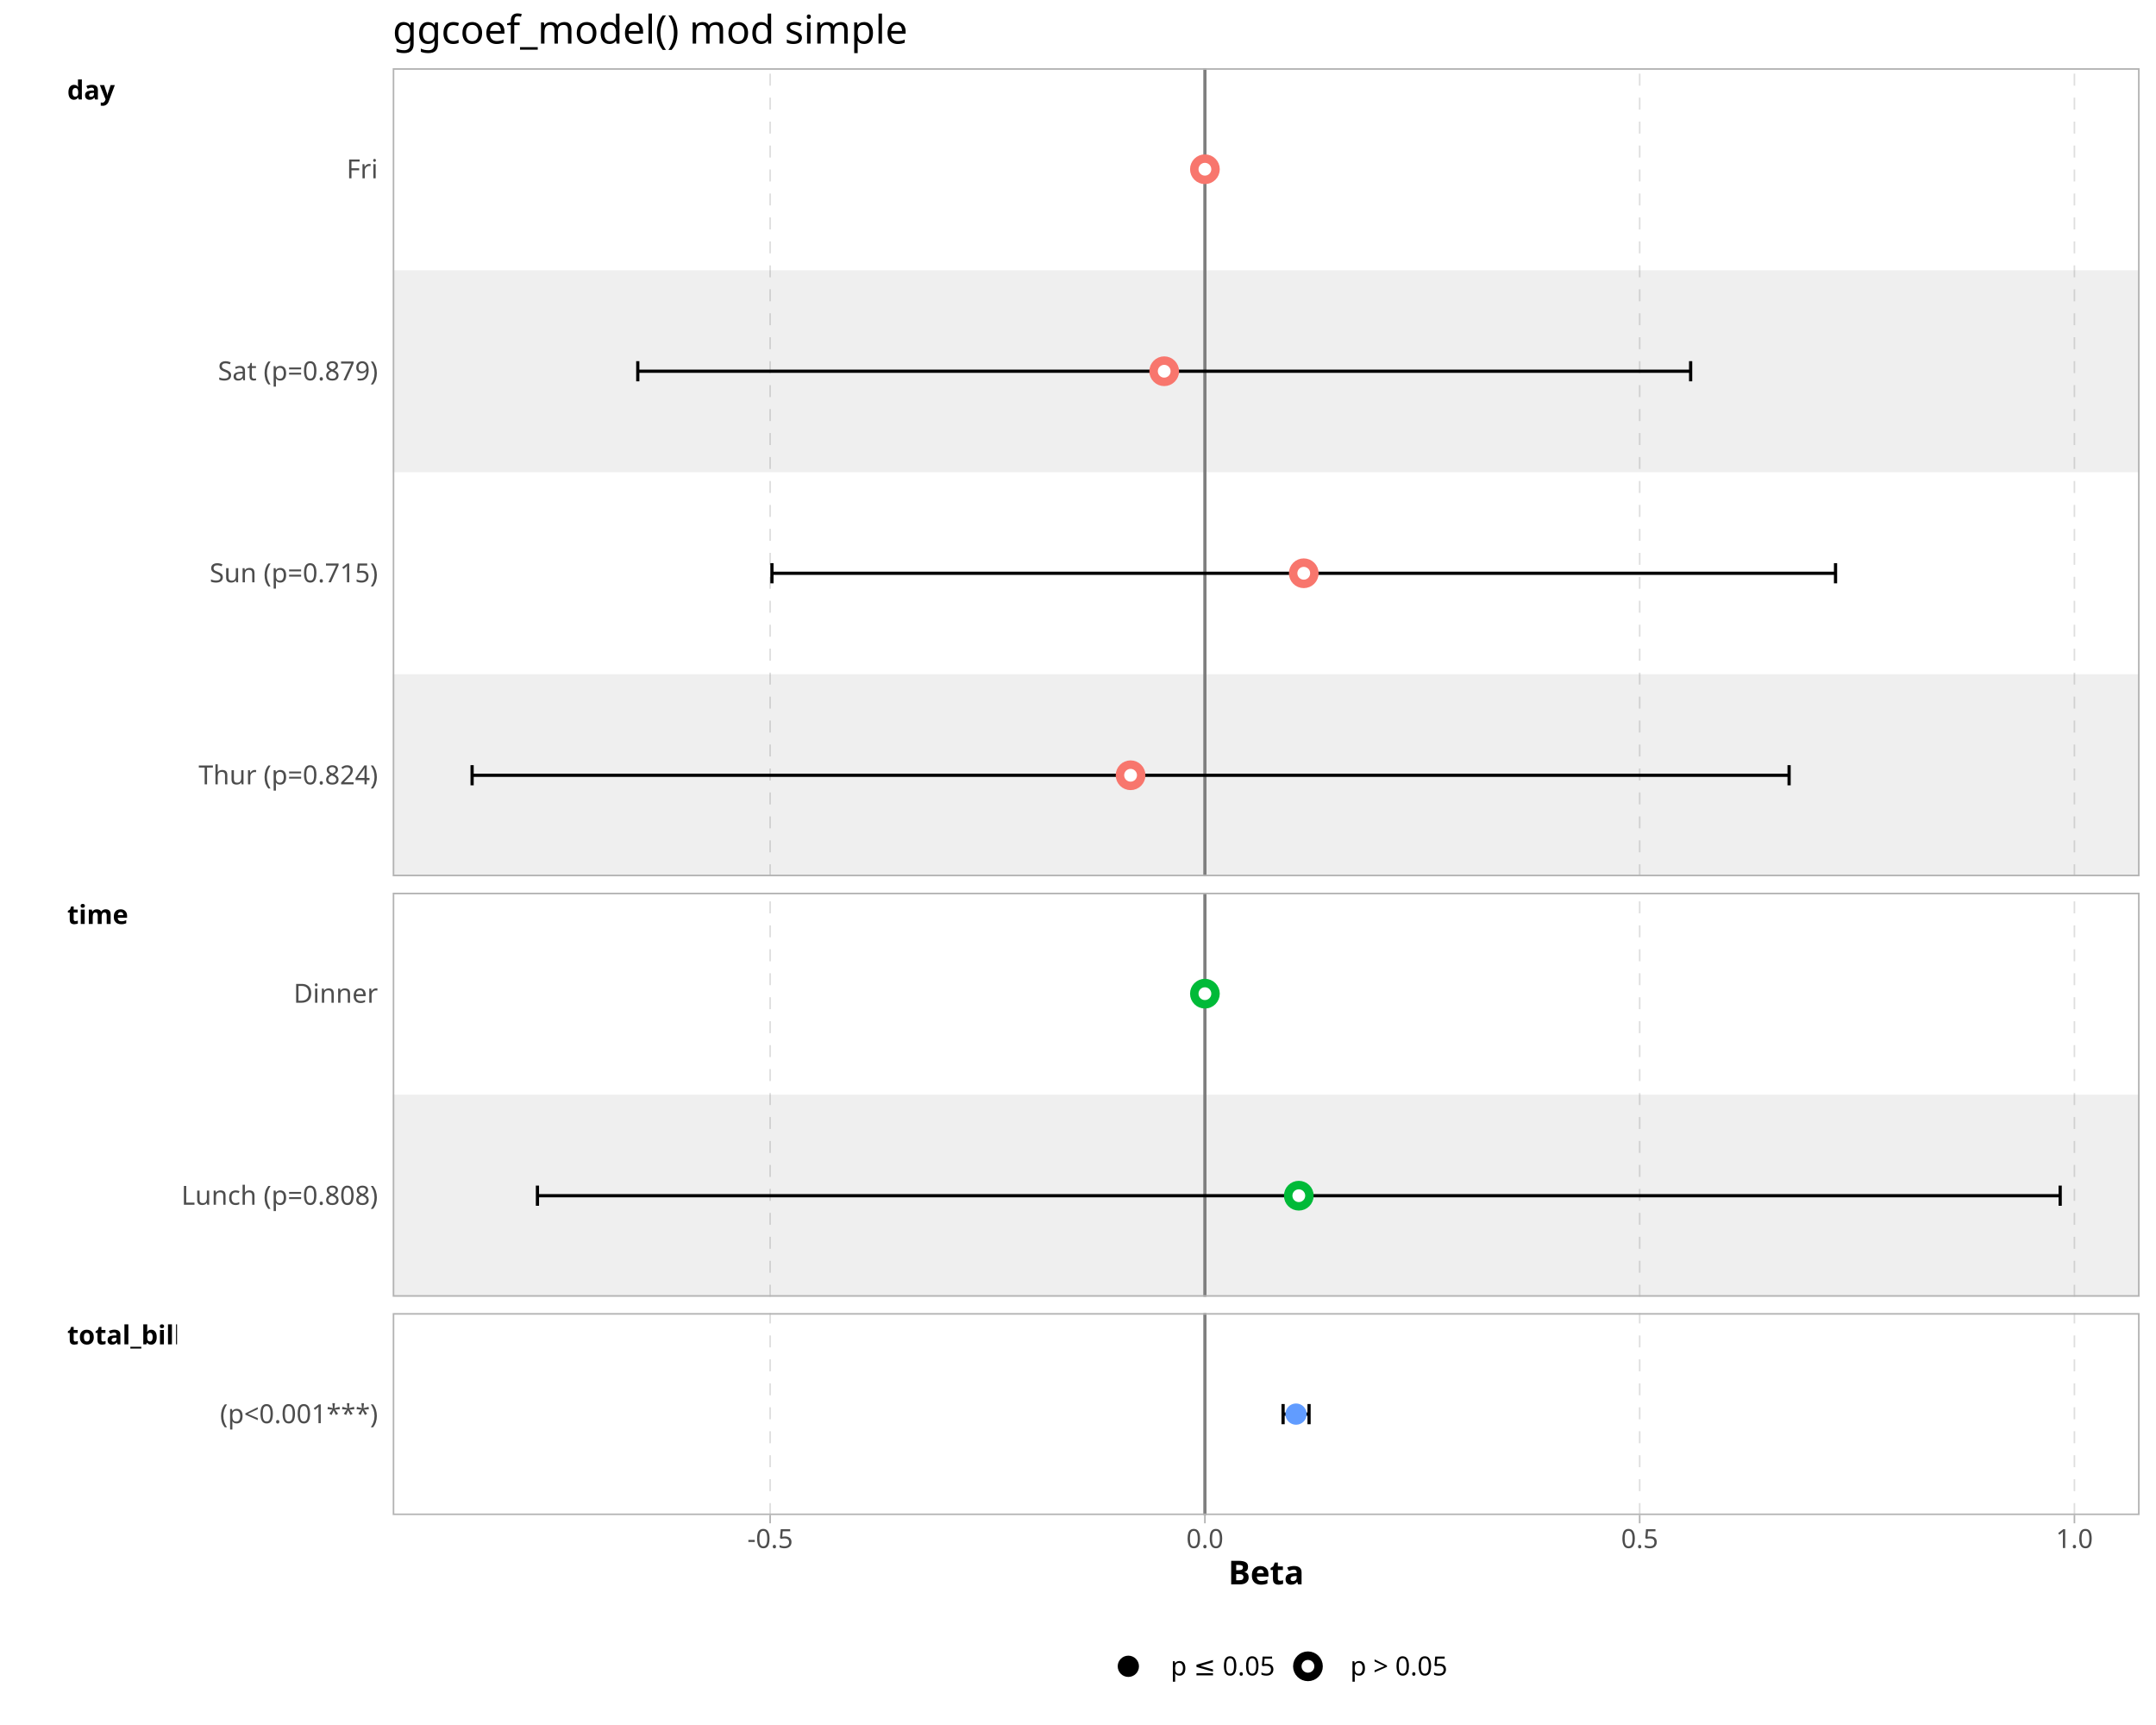
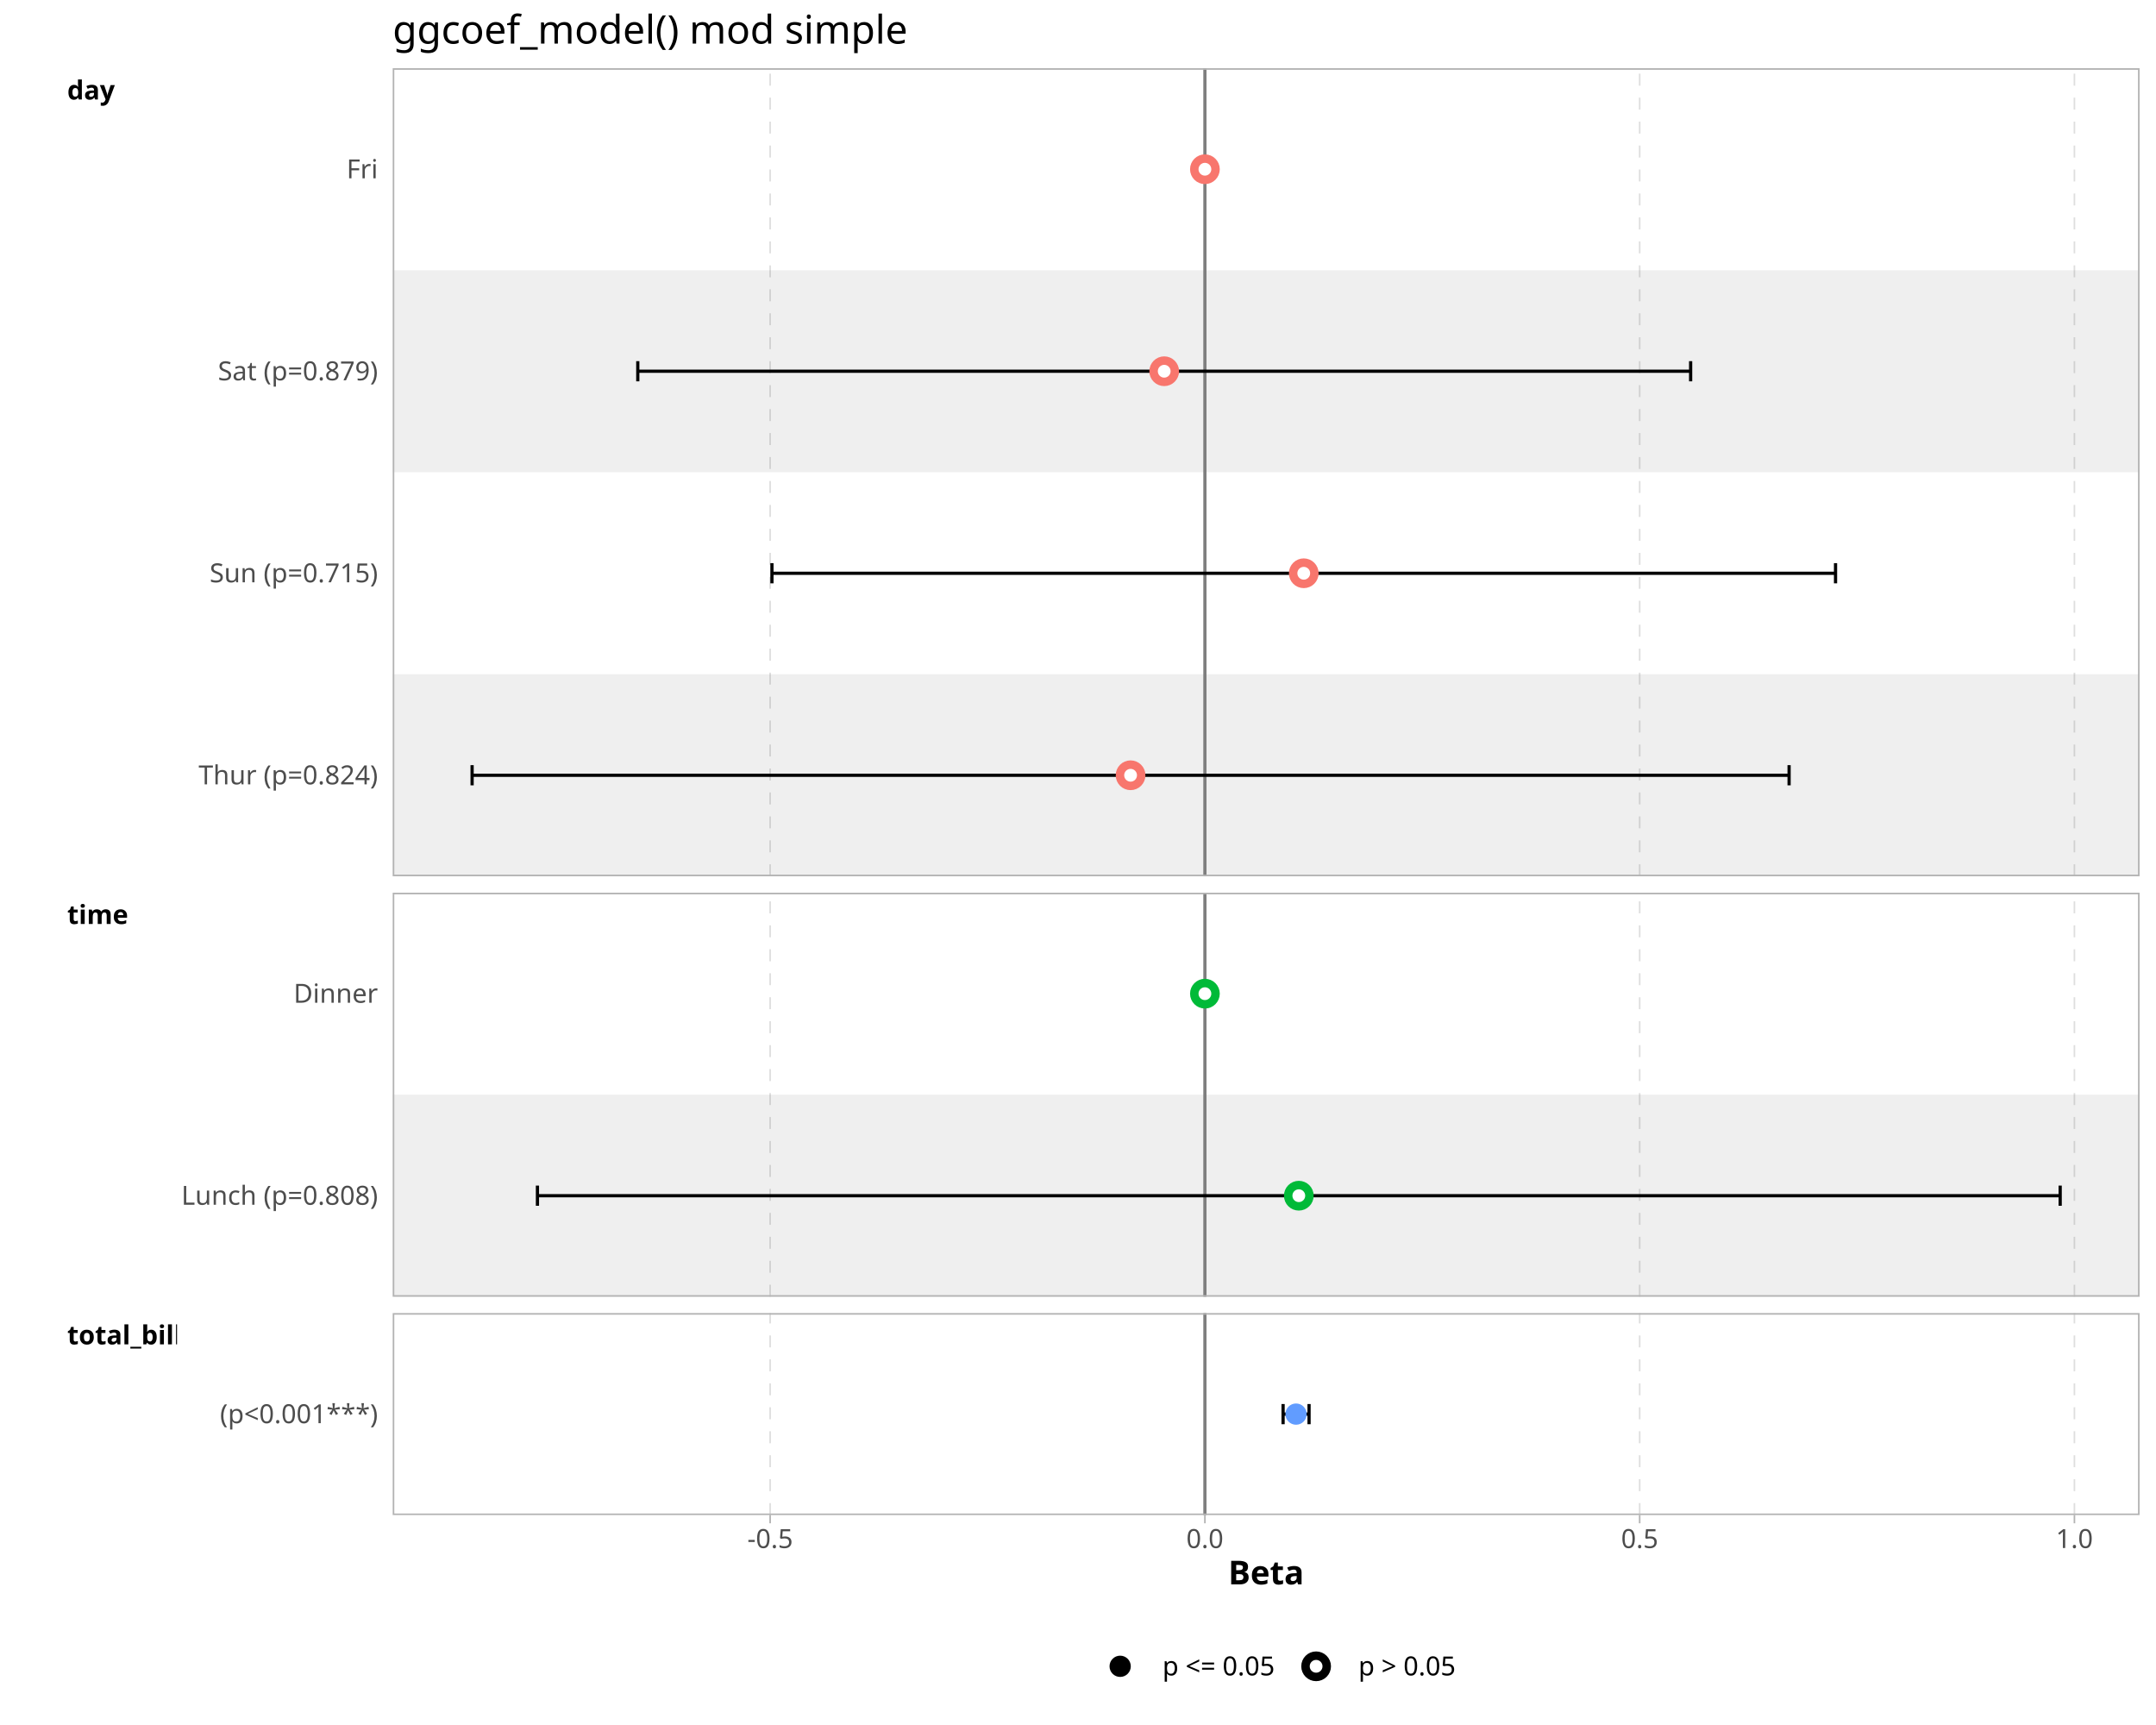
<svg xmlns="http://www.w3.org/2000/svg" class="svglite" data-engine-version="2.0" width="720.00pt" height="576.00pt" viewBox="0 0 720.00 576.00">
  <defs>
    <style type="text/css">
    .svglite line, .svglite polyline, .svglite polygon, .svglite path, .svglite rect, .svglite circle {
      fill: none;
      stroke: #000000;
      stroke-linecap: round;
      stroke-linejoin: round;
      stroke-miterlimit: 10.00;
    }
  </style>
  </defs>
  <rect width="100%" height="100%" style="stroke: none; fill: #FFFFFF;" />
  <defs>
    <clipPath id="cpMC4wMHw3MjAuMDB8MC4wMHw1NzYuMDA=">
      <rect x="0.00" y="0.00" width="720.00" height="576.00" />
    </clipPath>
  </defs>
  <g clip-path="url(#cpMC4wMHw3MjAuMDB8MC4wMHw1NzYuMDA=)">
    <rect x="0.00" y="0.00" width="720.00" height="576.00" style="stroke-width: 1.07; stroke: #FFFFFF; fill: #FFFFFF;" />
  </g>
  <defs>
    <clipPath id="cpMTMxLjE0fDcxNC41MnwyMi43OHwyOTIuNjA=">
      <rect x="131.14" y="22.78" width="583.38" height="269.81" />
    </clipPath>
  </defs>
  <g clip-path="url(#cpMTMxLjE0fDcxNC41MnwyMi43OHwyOTIuNjA=)">
    <rect x="131.14" y="22.78" width="583.38" height="269.81" style="stroke-width: 1.07; stroke: none; fill: #FFFFFF;" />
    <polyline points="257.19,292.60 257.19,22.78 " style="stroke-width: 0.53; stroke: #DEDEDE; stroke-dasharray: 4.00,4.00; stroke-linecap: butt;" />
    <polyline points="402.38,292.60 402.38,22.78 " style="stroke-width: 0.53; stroke: #DEDEDE; stroke-dasharray: 4.00,4.00; stroke-linecap: butt;" />
    <polyline points="547.57,292.60 547.57,22.78 " style="stroke-width: 0.53; stroke: #DEDEDE; stroke-dasharray: 4.00,4.00; stroke-linecap: butt;" />
    <polyline points="692.76,292.60 692.76,22.78 " style="stroke-width: 0.53; stroke: #DEDEDE; stroke-dasharray: 4.00,4.00; stroke-linecap: butt;" />
    <rect x="131.14" y="225.14" width="583.38" height="67.45" style="stroke-width: 1.07; stroke: none; stroke-linecap: butt; stroke-linejoin: miter; fill: #111111; fill-opacity: 0.067;" />
    <rect x="131.14" y="157.69" width="583.38" height="67.45" style="stroke-width: 1.07; stroke: none; stroke-linecap: butt; stroke-linejoin: miter;" />
    <rect x="131.14" y="90.24" width="583.38" height="67.45" style="stroke-width: 1.07; stroke: none; stroke-linecap: butt; stroke-linejoin: miter; fill: #111111; fill-opacity: 0.067;" />
    <rect x="131.14" y="22.78" width="583.38" height="67.45" style="stroke-width: 1.07; stroke: none; stroke-linecap: butt; stroke-linejoin: miter;" />
    <line x1="402.38" y1="292.60" x2="402.38" y2="22.78" style="stroke-width: 1.07; stroke: #7F7F7F; stroke-linecap: butt;" />
    <polyline points="564.59,127.34 564.59,120.59 " style="stroke-width: 1.07; stroke-linecap: butt;" />
    <polyline points="564.59,123.96 212.99,123.96 " style="stroke-width: 1.07; stroke-linecap: butt;" />
    <polyline points="212.99,127.34 212.99,120.59 " style="stroke-width: 1.07; stroke-linecap: butt;" />
    <polyline points="612.98,194.79 612.98,188.04 " style="stroke-width: 1.07; stroke-linecap: butt;" />
    <polyline points="612.98,191.42 257.79,191.42 " style="stroke-width: 1.07; stroke-linecap: butt;" />
    <polyline points="257.79,194.79 257.79,188.04 " style="stroke-width: 1.07; stroke-linecap: butt;" />
    <polyline points="597.47,262.24 597.47,255.50 " style="stroke-width: 1.07; stroke-linecap: butt;" />
    <polyline points="597.47,258.87 157.66,258.87 " style="stroke-width: 1.07; stroke-linecap: butt;" />
    <polyline points="157.66,262.24 157.66,255.50 " style="stroke-width: 1.07; stroke-linecap: butt;" />
    <circle cx="402.38" cy="56.51" r="3.55" style="stroke-width: 2.83; stroke: #F8766D; fill: #FFFFFF;" />
    <circle cx="388.79" cy="123.96" r="3.55" style="stroke-width: 2.83; stroke: #F8766D; fill: #FFFFFF;" />
    <circle cx="435.39" cy="191.42" r="3.55" style="stroke-width: 2.83; stroke: #F8766D; fill: #FFFFFF;" />
    <circle cx="377.56" cy="258.87" r="3.55" style="stroke-width: 2.83; stroke: #F8766D; fill: #FFFFFF;" />
    <rect x="131.14" y="22.78" width="583.38" height="269.81" style="stroke-width: 1.07; stroke: #B3B3B3;" />
  </g>
  <g clip-path="url(#cpMC4wMHw3MjAuMDB8MC4wMHw1NzYuMDA=)">
</g>
  <defs>
    <clipPath id="cpMTMxLjE0fDcxNC41MnwyOTguMDh8NDMyLjk4">
      <rect x="131.14" y="298.08" width="583.38" height="134.91" />
    </clipPath>
  </defs>
  <g clip-path="url(#cpMTMxLjE0fDcxNC41MnwyOTguMDh8NDMyLjk4)">
    <rect x="131.14" y="298.08" width="583.38" height="134.91" style="stroke-width: 1.07; stroke: none; fill: #FFFFFF;" />
    <polyline points="257.19,432.98 257.19,298.08 " style="stroke-width: 0.53; stroke: #DEDEDE; stroke-dasharray: 4.00,4.00; stroke-linecap: butt;" />
    <polyline points="402.38,432.98 402.38,298.08 " style="stroke-width: 0.53; stroke: #DEDEDE; stroke-dasharray: 4.00,4.00; stroke-linecap: butt;" />
    <polyline points="547.57,432.98 547.57,298.08 " style="stroke-width: 0.53; stroke: #DEDEDE; stroke-dasharray: 4.00,4.00; stroke-linecap: butt;" />
    <polyline points="692.76,432.98 692.76,298.08 " style="stroke-width: 0.53; stroke: #DEDEDE; stroke-dasharray: 4.00,4.00; stroke-linecap: butt;" />
    <rect x="131.14" y="365.53" width="583.38" height="67.45" style="stroke-width: 1.07; stroke: none; stroke-linecap: butt; stroke-linejoin: miter; fill: #111111; fill-opacity: 0.067;" />
    <rect x="131.14" y="298.08" width="583.38" height="67.45" style="stroke-width: 1.07; stroke: none; stroke-linecap: butt; stroke-linejoin: miter;" />
    <line x1="402.38" y1="432.98" x2="402.38" y2="298.08" style="stroke-width: 1.07; stroke: #7F7F7F; stroke-linecap: butt;" />
    <polyline points="688.00,402.63 688.00,395.88 " style="stroke-width: 1.07; stroke-linecap: butt;" />
    <polyline points="688.00,399.26 179.48,399.26 " style="stroke-width: 1.07; stroke-linecap: butt;" />
    <polyline points="179.48,402.63 179.48,395.88 " style="stroke-width: 1.07; stroke-linecap: butt;" />
    <circle cx="402.38" cy="331.80" r="3.55" style="stroke-width: 2.83; stroke: #00BA38; fill: #FFFFFF;" />
    <circle cx="433.74" cy="399.26" r="3.55" style="stroke-width: 2.83; stroke: #00BA38; fill: #FFFFFF;" />
    <rect x="131.14" y="298.08" width="583.38" height="134.91" style="stroke-width: 1.07; stroke: #B3B3B3;" />
  </g>
  <g clip-path="url(#cpMC4wMHw3MjAuMDB8MC4wMHw1NzYuMDA=)">
</g>
  <defs>
    <clipPath id="cpMTMxLjE0fDcxNC41Mnw0MzguNDZ8NTA1Ljkx">
      <rect x="131.14" y="438.46" width="583.38" height="67.45" />
    </clipPath>
  </defs>
  <g clip-path="url(#cpMTMxLjE0fDcxNC41Mnw0MzguNDZ8NTA1Ljkx)">
    <rect x="131.14" y="438.46" width="583.38" height="67.45" style="stroke-width: 1.07; stroke: none; fill: #FFFFFF;" />
    <polyline points="257.19,505.91 257.19,438.46 " style="stroke-width: 0.53; stroke: #DEDEDE; stroke-dasharray: 4.00,4.00; stroke-linecap: butt;" />
    <polyline points="402.38,505.91 402.38,438.46 " style="stroke-width: 0.53; stroke: #DEDEDE; stroke-dasharray: 4.00,4.00; stroke-linecap: butt;" />
    <polyline points="547.57,505.91 547.57,438.46 " style="stroke-width: 0.53; stroke: #DEDEDE; stroke-dasharray: 4.00,4.00; stroke-linecap: butt;" />
    <polyline points="692.76,505.91 692.76,438.46 " style="stroke-width: 0.53; stroke: #DEDEDE; stroke-dasharray: 4.00,4.00; stroke-linecap: butt;" />
    <rect x="131.14" y="438.46" width="583.38" height="67.45" style="stroke-width: 1.07; stroke: none; stroke-linecap: butt; stroke-linejoin: miter;" />
    <line x1="402.38" y1="505.91" x2="402.38" y2="438.46" style="stroke-width: 1.07; stroke: #7F7F7F; stroke-linecap: butt;" />
    <polyline points="437.16,475.56 437.16,468.82 " style="stroke-width: 1.07; stroke-linecap: butt;" />
    <polyline points="437.16,472.19 428.49,472.19 " style="stroke-width: 1.07; stroke-linecap: butt;" />
    <polyline points="428.49,475.56 428.49,468.82 " style="stroke-width: 1.07; stroke-linecap: butt;" />
    <circle cx="432.82" cy="472.19" r="3.55" style="stroke-width: 2.83; stroke: none; fill: #619CFF;" />
    <rect x="131.14" y="438.46" width="583.38" height="67.45" style="stroke-width: 1.07; stroke: #B3B3B3;" />
  </g>
  <g clip-path="url(#cpMC4wMHw3MjAuMDB8MC4wMHw1NzYuMDA=)">
</g>
  <defs>
    <clipPath id="cpMTguMDd8NTkuMTJ8MjIuNzh8MjkyLjYw">
      <rect x="18.07" y="22.78" width="41.05" height="269.81" />
    </clipPath>
  </defs>
  <g clip-path="url(#cpMTguMDd8NTkuMTJ8MjIuNzh8MjkyLjYw)">
    <text x="22.46" y="33.22" style="font-size: 8.80px; font-weight: bold; font-family: sans;" textLength="14.19px" lengthAdjust="spacingAndGlyphs">day</text>
  </g>
  <g clip-path="url(#cpMC4wMHw3MjAuMDB8MC4wMHw1NzYuMDA=)">
</g>
  <defs>
    <clipPath id="cpMTguMDd8NTkuMTJ8Mjk4LjA4fDQzMi45OA==">
      <rect x="18.07" y="298.08" width="41.05" height="134.91" />
    </clipPath>
  </defs>
  <g clip-path="url(#cpMTguMDd8NTkuMTJ8Mjk4LjA4fDQzMi45OA==)">
    <text x="22.46" y="308.52" style="font-size: 8.80px; font-weight: bold; font-family: sans;" textLength="16.63px" lengthAdjust="spacingAndGlyphs">time</text>
  </g>
  <g clip-path="url(#cpMC4wMHw3MjAuMDB8MC4wMHw1NzYuMDA=)">
</g>
  <defs>
    <clipPath id="cpMTguMDd8NTkuMTJ8NDM4LjQ2fDUwNS45MQ==">
      <rect x="18.07" y="438.46" width="41.05" height="67.45" />
    </clipPath>
  </defs>
  <g clip-path="url(#cpMTguMDd8NTkuMTJ8NDM4LjQ2fDUwNS45MQ==)">
    <text x="22.46" y="448.90" style="font-size: 8.80px; font-weight: bold; font-family: sans;" textLength="32.28px" lengthAdjust="spacingAndGlyphs">total_bill</text>
  </g>
  <g clip-path="url(#cpMC4wMHw3MjAuMDB8MC4wMHw1NzYuMDA=)">
    <polyline points="257.19,508.65 257.19,505.91 " style="stroke-width: 0.53; stroke: #B3B3B3; stroke-linecap: butt;" />
    <polyline points="402.38,508.65 402.38,505.91 " style="stroke-width: 0.53; stroke: #B3B3B3; stroke-linecap: butt;" />
    <polyline points="547.57,508.65 547.57,505.91 " style="stroke-width: 0.53; stroke: #B3B3B3; stroke-linecap: butt;" />
    <polyline points="692.76,508.65 692.76,505.91 " style="stroke-width: 0.53; stroke: #B3B3B3; stroke-linecap: butt;" />
    <text x="257.19" y="516.90" text-anchor="middle" style="font-size: 8.80px; fill: #4D4D4D; font-family: sans;" textLength="15.16px" lengthAdjust="spacingAndGlyphs">-0.5</text>
    <text x="402.38" y="516.90" text-anchor="middle" style="font-size: 8.80px; fill: #4D4D4D; font-family: sans;" textLength="12.23px" lengthAdjust="spacingAndGlyphs">0.0</text>
    <text x="547.57" y="516.90" text-anchor="middle" style="font-size: 8.80px; fill: #4D4D4D; font-family: sans;" textLength="12.23px" lengthAdjust="spacingAndGlyphs">0.5</text>
    <text x="692.76" y="516.90" text-anchor="middle" style="font-size: 8.80px; fill: #4D4D4D; font-family: sans;" textLength="12.23px" lengthAdjust="spacingAndGlyphs">1.0</text>
    <text x="126.21" y="261.90" text-anchor="end" style="font-size: 8.80px; fill: #4D4D4D; font-family: sans;" textLength="58.46px" lengthAdjust="spacingAndGlyphs">Thur (p=0.824)</text>
    <text x="126.21" y="194.44" text-anchor="end" style="font-size: 8.80px; fill: #4D4D4D; font-family: sans;" textLength="56.03px" lengthAdjust="spacingAndGlyphs">Sun (p=0.715)</text>
    <text x="126.21" y="126.99" text-anchor="end" style="font-size: 8.80px; fill: #4D4D4D; font-family: sans;" textLength="53.58px" lengthAdjust="spacingAndGlyphs">Sat (p=0.879)</text>
    <text x="126.21" y="59.54" text-anchor="end" style="font-size: 8.80px; fill: #4D4D4D; font-family: sans;" textLength="10.26px" lengthAdjust="spacingAndGlyphs">Fri</text>
    <text x="126.21" y="402.28" text-anchor="end" style="font-size: 8.80px; fill: #4D4D4D; font-family: sans;" textLength="64.35px" lengthAdjust="spacingAndGlyphs">Lunch (p=0.808)</text>
    <text x="126.21" y="334.83" text-anchor="end" style="font-size: 8.80px; fill: #4D4D4D; font-family: sans;" textLength="25.92px" lengthAdjust="spacingAndGlyphs">Dinner</text>
    <text x="126.21" y="475.22" text-anchor="end" style="font-size: 8.80px; fill: #4D4D4D; font-family: sans;" textLength="50.65px" lengthAdjust="spacingAndGlyphs"> (p&lt;0.001***)</text>
    <text x="422.83" y="529.04" text-anchor="middle" style="font-size: 11.00px; font-weight: bold; font-family: sans;" textLength="22.63px" lengthAdjust="spacingAndGlyphs">Beta</text>
-     <rect x="357.21" y="542.28" width="131.23" height="28.24" style="stroke-width: 1.07; stroke: none; fill: #FFFFFF;" />
-     <rect x="368.17" y="547.76" width="17.28" height="17.28" style="stroke-width: 1.07; stroke: none; fill: #FFFFFF;" />
-     <circle cx="376.81" cy="556.40" r="3.55" style="stroke-width: 2.83; stroke: none; fill: #000000;" />
-     <rect x="428.15" y="547.76" width="17.28" height="17.28" style="stroke-width: 1.07; stroke: none; fill: #FFFFFF;" />
-     <circle cx="436.79" cy="556.40" r="3.55" style="stroke-width: 2.83; fill: #FFFFFF;" />
-     <text x="390.93" y="559.43" style="font-size: 8.80px; font-family: sans;" textLength="31.74px" lengthAdjust="spacingAndGlyphs">p ≤ 0.05</text>
-     <text x="450.91" y="559.43" style="font-size: 8.80px; font-family: sans;" textLength="32.05px" lengthAdjust="spacingAndGlyphs">p &gt; 0.05</text>
+     <rect x="354.49" y="542.28" width="136.69" height="28.24" style="stroke-width: 1.07; stroke: none; fill: #FFFFFF;" />
+     <rect x="365.44" y="547.76" width="17.28" height="17.28" style="stroke-width: 1.07; stroke: none; fill: #FFFFFF;" />
+     <circle cx="374.08" cy="556.40" r="3.55" style="stroke-width: 2.83; stroke: none; fill: #000000;" />
+     <rect x="430.88" y="547.76" width="17.28" height="17.28" style="stroke-width: 1.07; stroke: none; fill: #FFFFFF;" />
+     <circle cx="439.52" cy="556.40" r="3.55" style="stroke-width: 2.83; fill: #FFFFFF;" />
+     <text x="388.20" y="559.43" style="font-size: 8.80px; font-family: sans;" textLength="37.20px" lengthAdjust="spacingAndGlyphs">p &lt;= 0.05</text>
+     <text x="453.64" y="559.43" style="font-size: 8.80px; font-family: sans;" textLength="32.05px" lengthAdjust="spacingAndGlyphs">p &gt; 0.05</text>
    <text x="131.14" y="14.56" style="font-size: 13.20px; font-family: sans;" textLength="162.90px" lengthAdjust="spacingAndGlyphs">ggcoef_model() mod simple</text>
  </g>
</svg>
